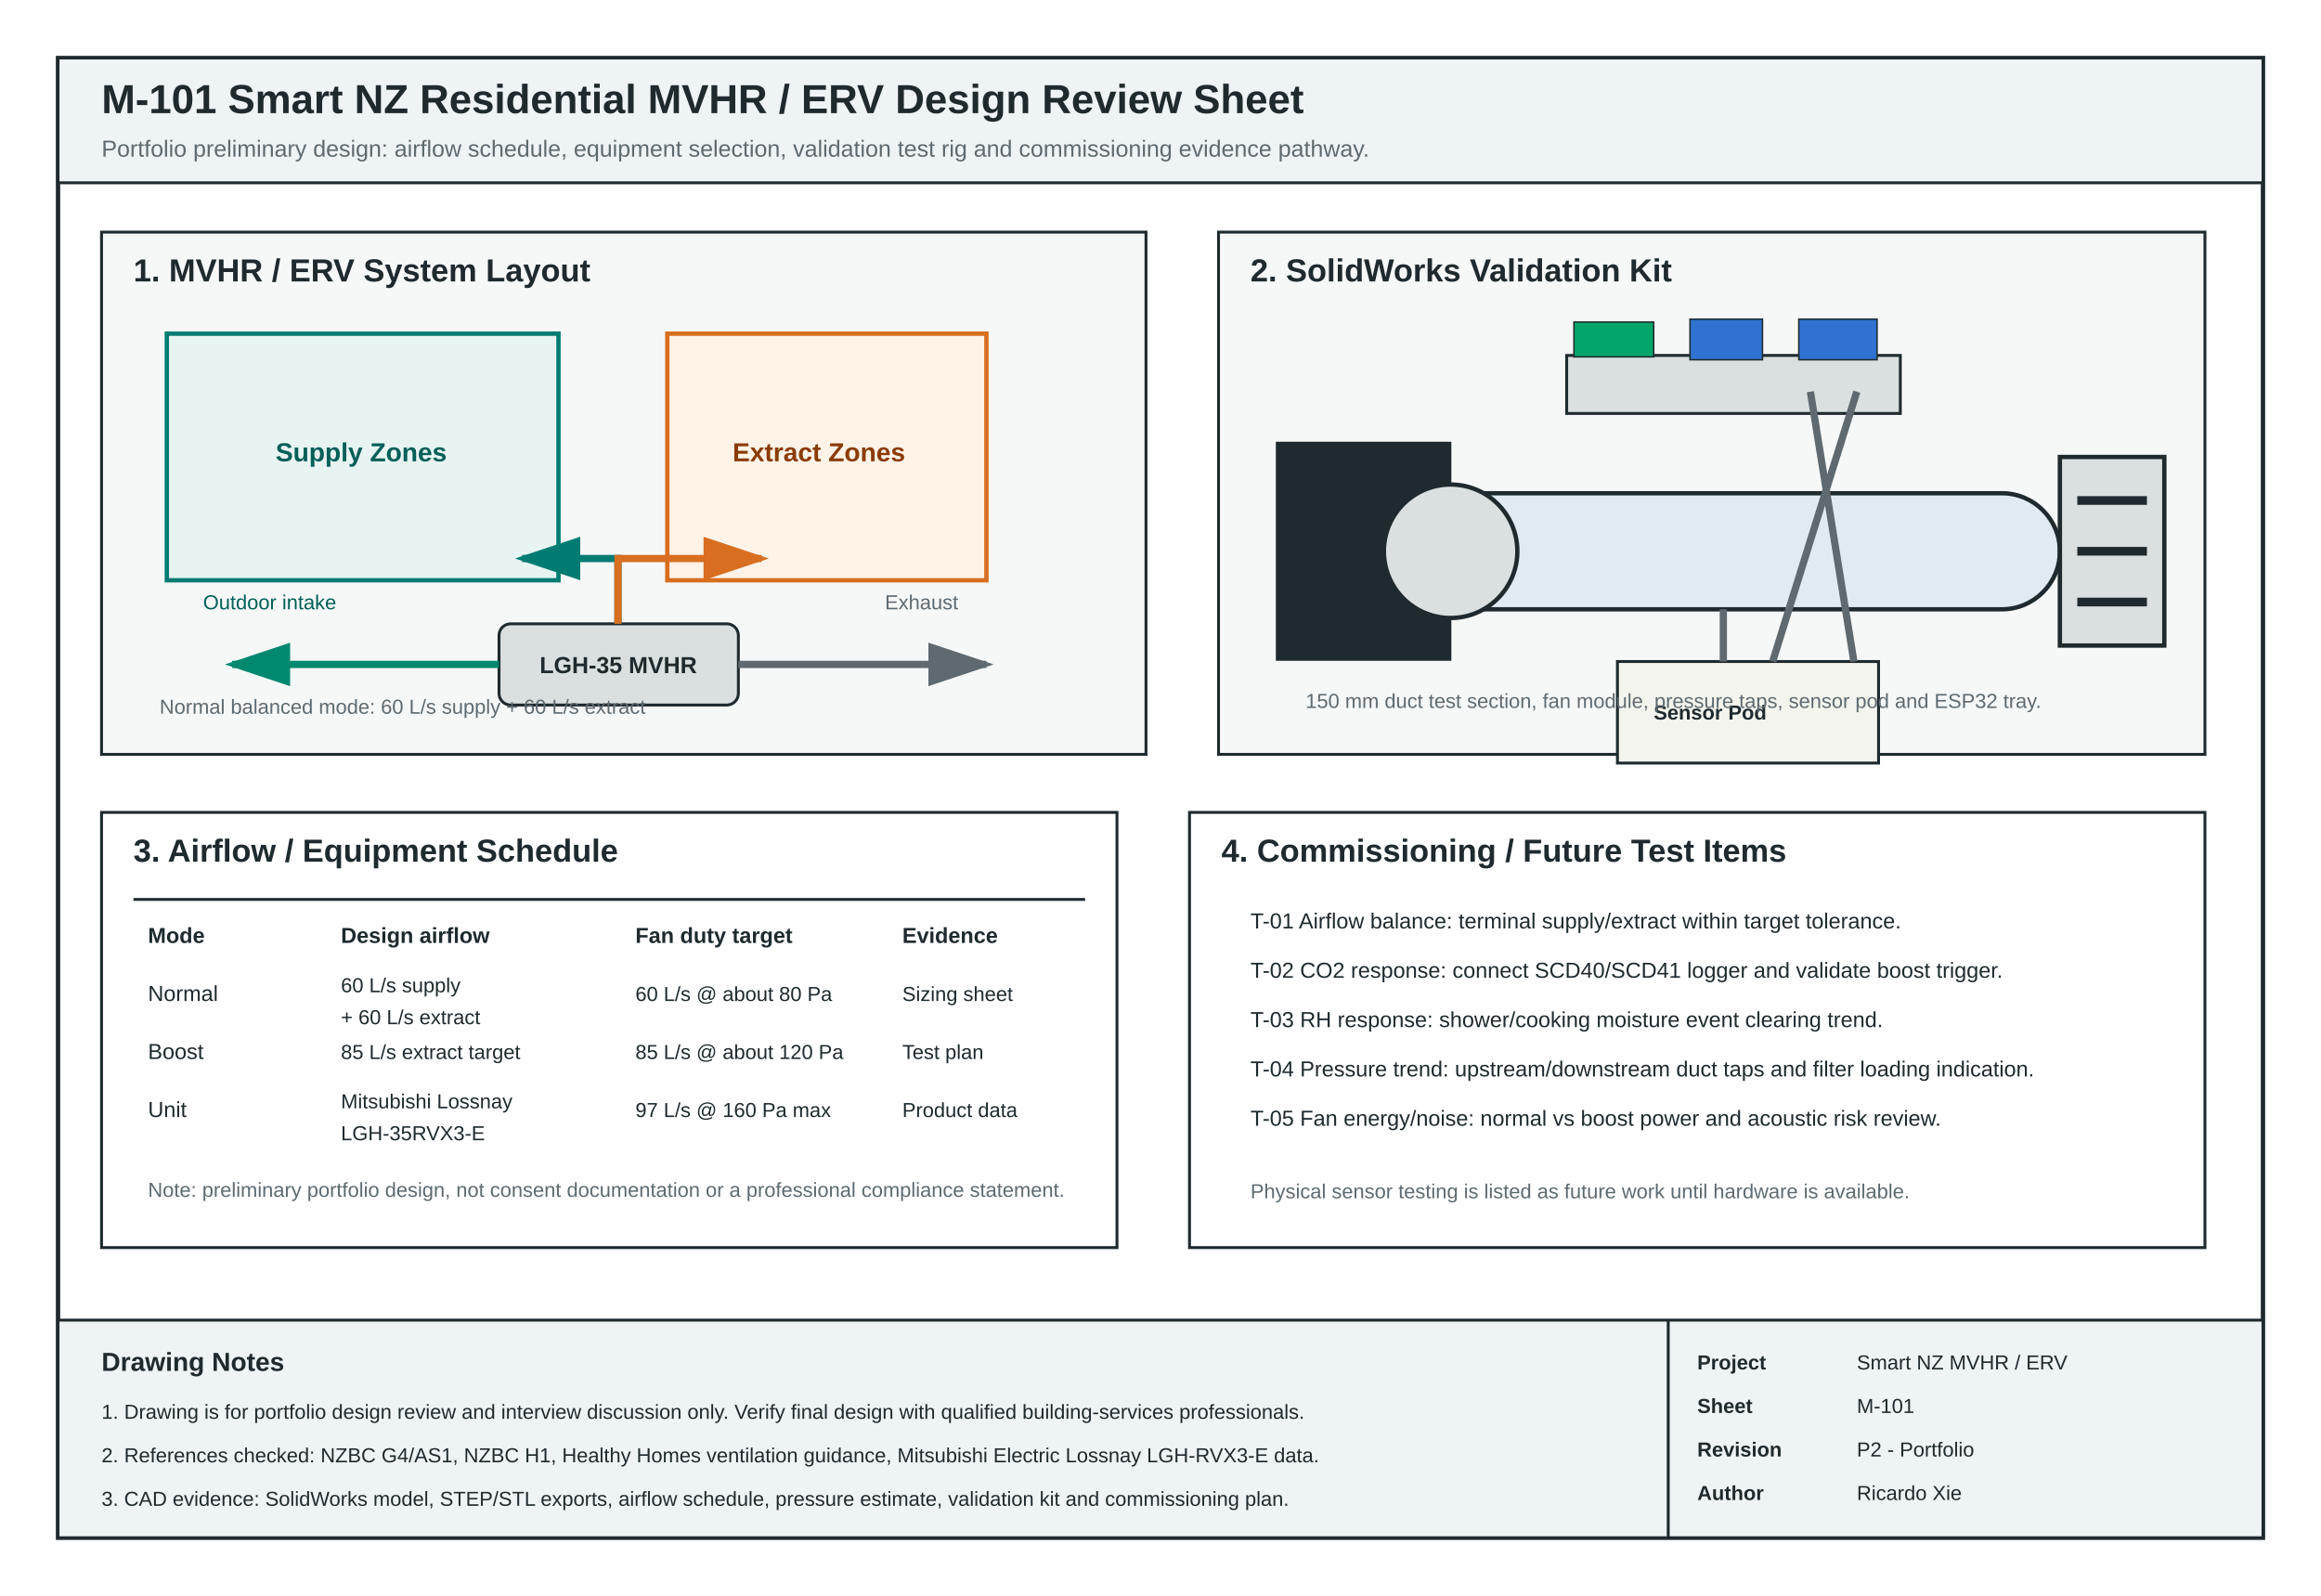
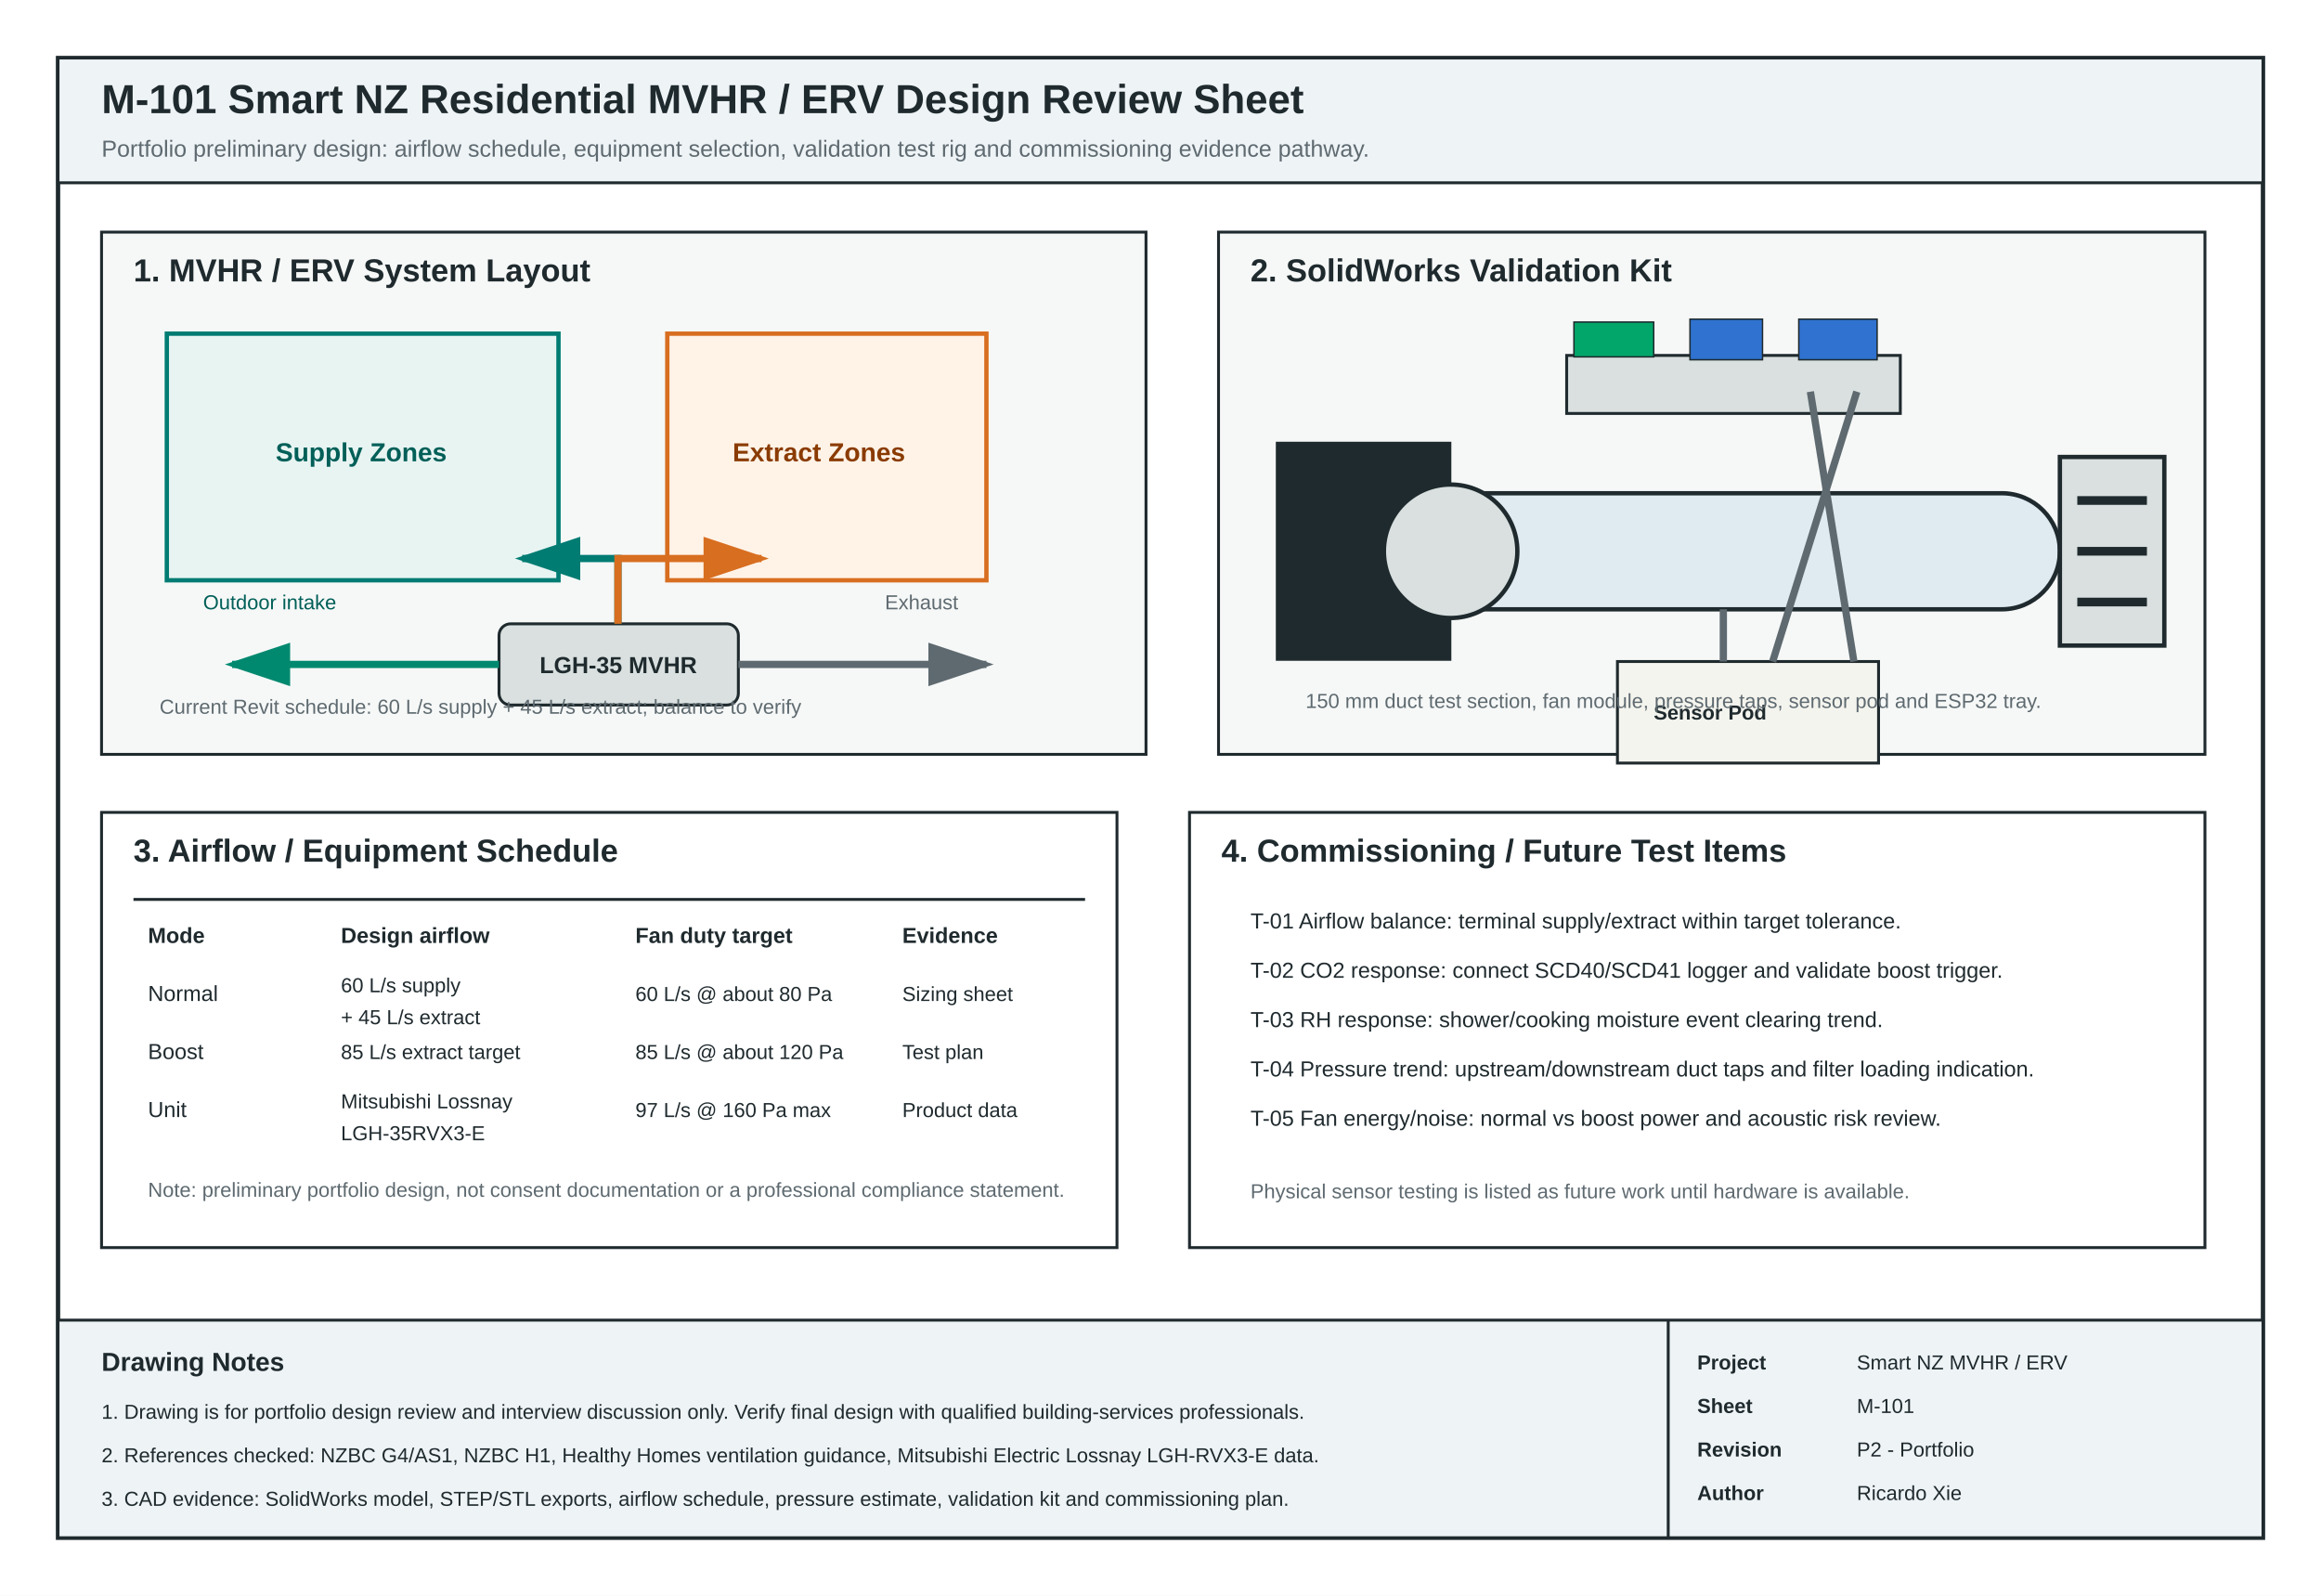
<svg xmlns="http://www.w3.org/2000/svg" width="1600" height="1100" viewBox="0 0 1600 1100" role="img" aria-labelledby="title desc">
  <rect width="1600" height="1100" fill="#ffffff" />
  <rect x="40" y="40" width="1520" height="1020" fill="#ffffff" stroke="#1f2a2e" stroke-width="3" />
  <rect x="40" y="40" width="1520" height="86" fill="#eef3f6" stroke="#1f2a2e" stroke-width="2" />
  <text x="70" y="78" font-family="Arial, Helvetica, sans-serif" font-size="28" font-weight="700" fill="#1f2a2e">M-101 Smart NZ Residential MVHR / ERV Design Review Sheet</text>
  <text x="70" y="108" font-family="Arial, Helvetica, sans-serif" font-size="16" fill="#5e6a70">Portfolio preliminary design: airflow schedule, equipment selection, validation test rig and commissioning evidence pathway.</text>
  <rect x="70" y="160" width="720" height="360" fill="#f6f8f7" stroke="#1f2a2e" stroke-width="2" />
  <text x="92" y="194" font-family="Arial, Helvetica, sans-serif" font-size="22" font-weight="700" fill="#1f2a2e">1. MVHR / ERV System Layout</text>
  <rect x="115" y="230" width="270" height="170" fill="#e8f4f2" stroke="#007c73" stroke-width="3" />
  <text x="190" y="318" font-family="Arial, Helvetica, sans-serif" font-size="18" font-weight="700" fill="#005f58">Supply Zones</text>
  <rect x="460" y="230" width="220" height="170" fill="#fff3e8" stroke="#d86e20" stroke-width="3" />
  <text x="505" y="318" font-family="Arial, Helvetica, sans-serif" font-size="18" font-weight="700" fill="#8a3b00">Extract Zones</text>
  <rect x="344" y="430" width="165" height="56" rx="8" fill="#d9e0df" stroke="#1f2a2e" stroke-width="2" />
  <text x="372" y="464" font-family="Arial, Helvetica, sans-serif" font-size="16" font-weight="700" fill="#1f2a2e">LGH-35 MVHR</text>
  <path d="M426 430 V385 H360" fill="none" stroke="#007c73" stroke-width="5" marker-end="url(#arrowGreen)" />
  <path d="M426 430 V385 H525" fill="none" stroke="#d86e20" stroke-width="5" marker-end="url(#arrowOrange)" />
  <path d="M509 458 H680" fill="none" stroke="#5e6a70" stroke-width="5" marker-end="url(#arrowGrey)" />
  <path d="M344 458 H160" fill="none" stroke="#00896f" stroke-width="5" marker-end="url(#arrowFresh)" />
  <text x="140" y="420" font-family="Arial, Helvetica, sans-serif" font-size="14" fill="#005f58">Outdoor intake</text>
  <text x="610" y="420" font-family="Arial, Helvetica, sans-serif" font-size="14" fill="#5e6a70">Exhaust</text>
-   <text x="110" y="492" font-family="Arial, Helvetica, sans-serif" font-size="14" fill="#5e6a70">Normal balanced mode: 60 L/s supply + 60 L/s extract</text>
+   <text x="110" y="492" font-family="Arial, Helvetica, sans-serif" font-size="14" fill="#5e6a70">Current Revit schedule: 60 L/s supply + 45 L/s extract; balance to verify</text>
  <rect x="840" y="160" width="680" height="360" fill="#f6f8f7" stroke="#1f2a2e" stroke-width="2" />
  <text x="862" y="194" font-family="Arial, Helvetica, sans-serif" font-size="22" font-weight="700" fill="#1f2a2e">2. SolidWorks Validation Kit</text>
  <rect x="900" y="340" width="520" height="80" rx="40" fill="#dfeaf1" stroke="#1f2a2e" stroke-width="3" />
  <rect x="902" y="342" width="516" height="76" rx="38" fill="#dfeaf1" opacity="0.55" />
  <rect x="880" y="305" width="120" height="150" fill="#1f2a2e" stroke="#1f2a2e" />
  <circle cx="1000" cy="380" r="46" fill="#d9e0df" stroke="#1f2a2e" stroke-width="3" />
  <rect x="1420" y="315" width="72" height="130" fill="#d9e0df" stroke="#1f2a2e" stroke-width="3" />
  <line x1="1432" y1="345" x2="1480" y2="345" stroke="#1f2a2e" stroke-width="6" />
  <line x1="1432" y1="380" x2="1480" y2="380" stroke="#1f2a2e" stroke-width="6" />
  <line x1="1432" y1="415" x2="1480" y2="415" stroke="#1f2a2e" stroke-width="6" />
  <rect x="1080" y="245" width="230" height="40" fill="#d9e0df" stroke="#1f2a2e" stroke-width="2" />
  <rect x="1085" y="222" width="55" height="24" fill="#03a66a" stroke="#1f2a2e" />
  <rect x="1165" y="220" width="50" height="28" fill="#2f72d0" stroke="#1f2a2e" />
  <rect x="1240" y="220" width="54" height="28" fill="#2f72d0" stroke="#1f2a2e" />
  <rect x="1115" y="456" width="180" height="70" fill="#f4f4ee" stroke="#1f2a2e" stroke-width="2" />
  <text x="1140" y="496" font-family="Arial, Helvetica, sans-serif" font-size="14" font-weight="700" fill="#1f2a2e">Sensor Pod</text>
  <line x1="1188" y1="456" x2="1188" y2="420" stroke="#5e6a70" stroke-width="5" />
  <line x1="1222" y1="456" x2="1280" y2="270" stroke="#5e6a70" stroke-width="5" />
  <line x1="1278" y1="456" x2="1248" y2="270" stroke="#5e6a70" stroke-width="5" />
  <text x="900" y="488" font-family="Arial, Helvetica, sans-serif" font-size="14" fill="#5e6a70">150 mm duct test section, fan module, pressure taps, sensor pod and ESP32 tray.</text>
  <rect x="70" y="560" width="700" height="300" fill="#ffffff" stroke="#1f2a2e" stroke-width="2" />
  <text x="92" y="594" font-family="Arial, Helvetica, sans-serif" font-size="22" font-weight="700" fill="#1f2a2e">3. Airflow / Equipment Schedule</text>
  <line x1="92" y1="620" x2="748" y2="620" stroke="#1f2a2e" stroke-width="2" />
  <text x="102" y="650" font-family="Arial, Helvetica, sans-serif" font-size="15" font-weight="700" fill="#1f2a2e">Mode</text>
  <text x="235" y="650" font-family="Arial, Helvetica, sans-serif" font-size="15" font-weight="700" fill="#1f2a2e">Design airflow</text>
  <text x="438" y="650" font-family="Arial, Helvetica, sans-serif" font-size="15" font-weight="700" fill="#1f2a2e">Fan duty target</text>
  <text x="622" y="650" font-family="Arial, Helvetica, sans-serif" font-size="15" font-weight="700" fill="#1f2a2e">Evidence</text>
  <text x="102" y="690" font-family="Arial, Helvetica, sans-serif" font-size="15" fill="#1f2a2e">Normal</text>
  <text x="235" y="684" font-family="Arial, Helvetica, sans-serif" font-size="14" fill="#1f2a2e">60 L/s supply</text>
-   <text x="235" y="706" font-family="Arial, Helvetica, sans-serif" font-size="14" fill="#1f2a2e">+ 60 L/s extract</text>
+   <text x="235" y="706" font-family="Arial, Helvetica, sans-serif" font-size="14" fill="#1f2a2e">+ 45 L/s extract</text>
  <text x="438" y="690" font-family="Arial, Helvetica, sans-serif" font-size="14" fill="#1f2a2e">60 L/s @ about 80 Pa</text>
  <text x="622" y="690" font-family="Arial, Helvetica, sans-serif" font-size="14" fill="#1f2a2e">Sizing sheet</text>
  <text x="102" y="730" font-family="Arial, Helvetica, sans-serif" font-size="15" fill="#1f2a2e">Boost</text>
  <text x="235" y="730" font-family="Arial, Helvetica, sans-serif" font-size="14" fill="#1f2a2e">85 L/s extract target</text>
  <text x="438" y="730" font-family="Arial, Helvetica, sans-serif" font-size="14" fill="#1f2a2e">85 L/s @ about 120 Pa</text>
  <text x="622" y="730" font-family="Arial, Helvetica, sans-serif" font-size="14" fill="#1f2a2e">Test plan</text>
  <text x="102" y="770" font-family="Arial, Helvetica, sans-serif" font-size="15" fill="#1f2a2e">Unit</text>
  <text x="235" y="764" font-family="Arial, Helvetica, sans-serif" font-size="14" fill="#1f2a2e">Mitsubishi Lossnay</text>
  <text x="235" y="786" font-family="Arial, Helvetica, sans-serif" font-size="14" fill="#1f2a2e">LGH-35RVX3-E</text>
  <text x="438" y="770" font-family="Arial, Helvetica, sans-serif" font-size="14" fill="#1f2a2e">97 L/s @ 160 Pa max</text>
  <text x="622" y="770" font-family="Arial, Helvetica, sans-serif" font-size="14" fill="#1f2a2e">Product data</text>
  <text x="102" y="825" font-family="Arial, Helvetica, sans-serif" font-size="14" fill="#5e6a70">Note: preliminary portfolio design, not consent documentation or a professional compliance statement.</text>
  <rect x="820" y="560" width="700" height="300" fill="#ffffff" stroke="#1f2a2e" stroke-width="2" />
  <text x="842" y="594" font-family="Arial, Helvetica, sans-serif" font-size="22" font-weight="700" fill="#1f2a2e">4. Commissioning / Future Test Items</text>
  <text x="862" y="640" font-family="Arial, Helvetica, sans-serif" font-size="15" fill="#1f2a2e">T-01 Airflow balance: terminal supply/extract within target tolerance.</text>
  <text x="862" y="674" font-family="Arial, Helvetica, sans-serif" font-size="15" fill="#1f2a2e">T-02 CO2 response: connect SCD40/SCD41 logger and validate boost trigger.</text>
  <text x="862" y="708" font-family="Arial, Helvetica, sans-serif" font-size="15" fill="#1f2a2e">T-03 RH response: shower/cooking moisture event clearing trend.</text>
  <text x="862" y="742" font-family="Arial, Helvetica, sans-serif" font-size="15" fill="#1f2a2e">T-04 Pressure trend: upstream/downstream duct taps and filter loading indication.</text>
  <text x="862" y="776" font-family="Arial, Helvetica, sans-serif" font-size="15" fill="#1f2a2e">T-05 Fan energy/noise: normal vs boost power and acoustic risk review.</text>
  <text x="862" y="826" font-family="Arial, Helvetica, sans-serif" font-size="14" fill="#5e6a70">Physical sensor testing is listed as future work until hardware is available.</text>
  <rect x="40" y="910" width="1520" height="150" fill="#eef3f6" stroke="#1f2a2e" stroke-width="2" />
  <text x="70" y="945" font-family="Arial, Helvetica, sans-serif" font-size="18" font-weight="700" fill="#1f2a2e">Drawing Notes</text>
  <text x="70" y="978" font-family="Arial, Helvetica, sans-serif" font-size="14" fill="#1f2a2e">1. Drawing is for portfolio design review and interview discussion only. Verify final design with qualified building-services professionals.</text>
  <text x="70" y="1008" font-family="Arial, Helvetica, sans-serif" font-size="14" fill="#1f2a2e">2. References checked: NZBC G4/AS1, NZBC H1, Healthy Homes ventilation guidance, Mitsubishi Electric Lossnay LGH-RVX3-E data.</text>
  <text x="70" y="1038" font-family="Arial, Helvetica, sans-serif" font-size="14" fill="#1f2a2e">3. CAD evidence: SolidWorks model, STEP/STL exports, airflow schedule, pressure estimate, validation kit and commissioning plan.</text>
  <line x1="1150" y1="910" x2="1150" y2="1060" stroke="#1f2a2e" stroke-width="2" />
  <text x="1170" y="944" font-family="Arial, Helvetica, sans-serif" font-size="14" font-weight="700" fill="#1f2a2e">Project</text>
  <text x="1280" y="944" font-family="Arial, Helvetica, sans-serif" font-size="14" fill="#1f2a2e">Smart NZ MVHR / ERV</text>
  <text x="1170" y="974" font-family="Arial, Helvetica, sans-serif" font-size="14" font-weight="700" fill="#1f2a2e">Sheet</text>
  <text x="1280" y="974" font-family="Arial, Helvetica, sans-serif" font-size="14" fill="#1f2a2e">M-101</text>
  <text x="1170" y="1004" font-family="Arial, Helvetica, sans-serif" font-size="14" font-weight="700" fill="#1f2a2e">Revision</text>
  <text x="1280" y="1004" font-family="Arial, Helvetica, sans-serif" font-size="14" fill="#1f2a2e">P2 - Portfolio</text>
  <text x="1170" y="1034" font-family="Arial, Helvetica, sans-serif" font-size="14" font-weight="700" fill="#1f2a2e">Author</text>
  <text x="1280" y="1034" font-family="Arial, Helvetica, sans-serif" font-size="14" fill="#1f2a2e">Ricardo Xie</text>
  <defs>
    <marker id="arrowGreen" markerWidth="10" markerHeight="10" refX="8" refY="3" orient="auto" markerUnits="strokeWidth">
      <path d="M0,0 L0,6 L9,3 z" fill="#007c73" />
    </marker>
    <marker id="arrowOrange" markerWidth="10" markerHeight="10" refX="8" refY="3" orient="auto" markerUnits="strokeWidth">
      <path d="M0,0 L0,6 L9,3 z" fill="#d86e20" />
    </marker>
    <marker id="arrowGrey" markerWidth="10" markerHeight="10" refX="8" refY="3" orient="auto" markerUnits="strokeWidth">
      <path d="M0,0 L0,6 L9,3 z" fill="#5e6a70" />
    </marker>
    <marker id="arrowFresh" markerWidth="10" markerHeight="10" refX="8" refY="3" orient="auto" markerUnits="strokeWidth">
      <path d="M0,0 L0,6 L9,3 z" fill="#00896f" />
    </marker>
  </defs>
</svg>
